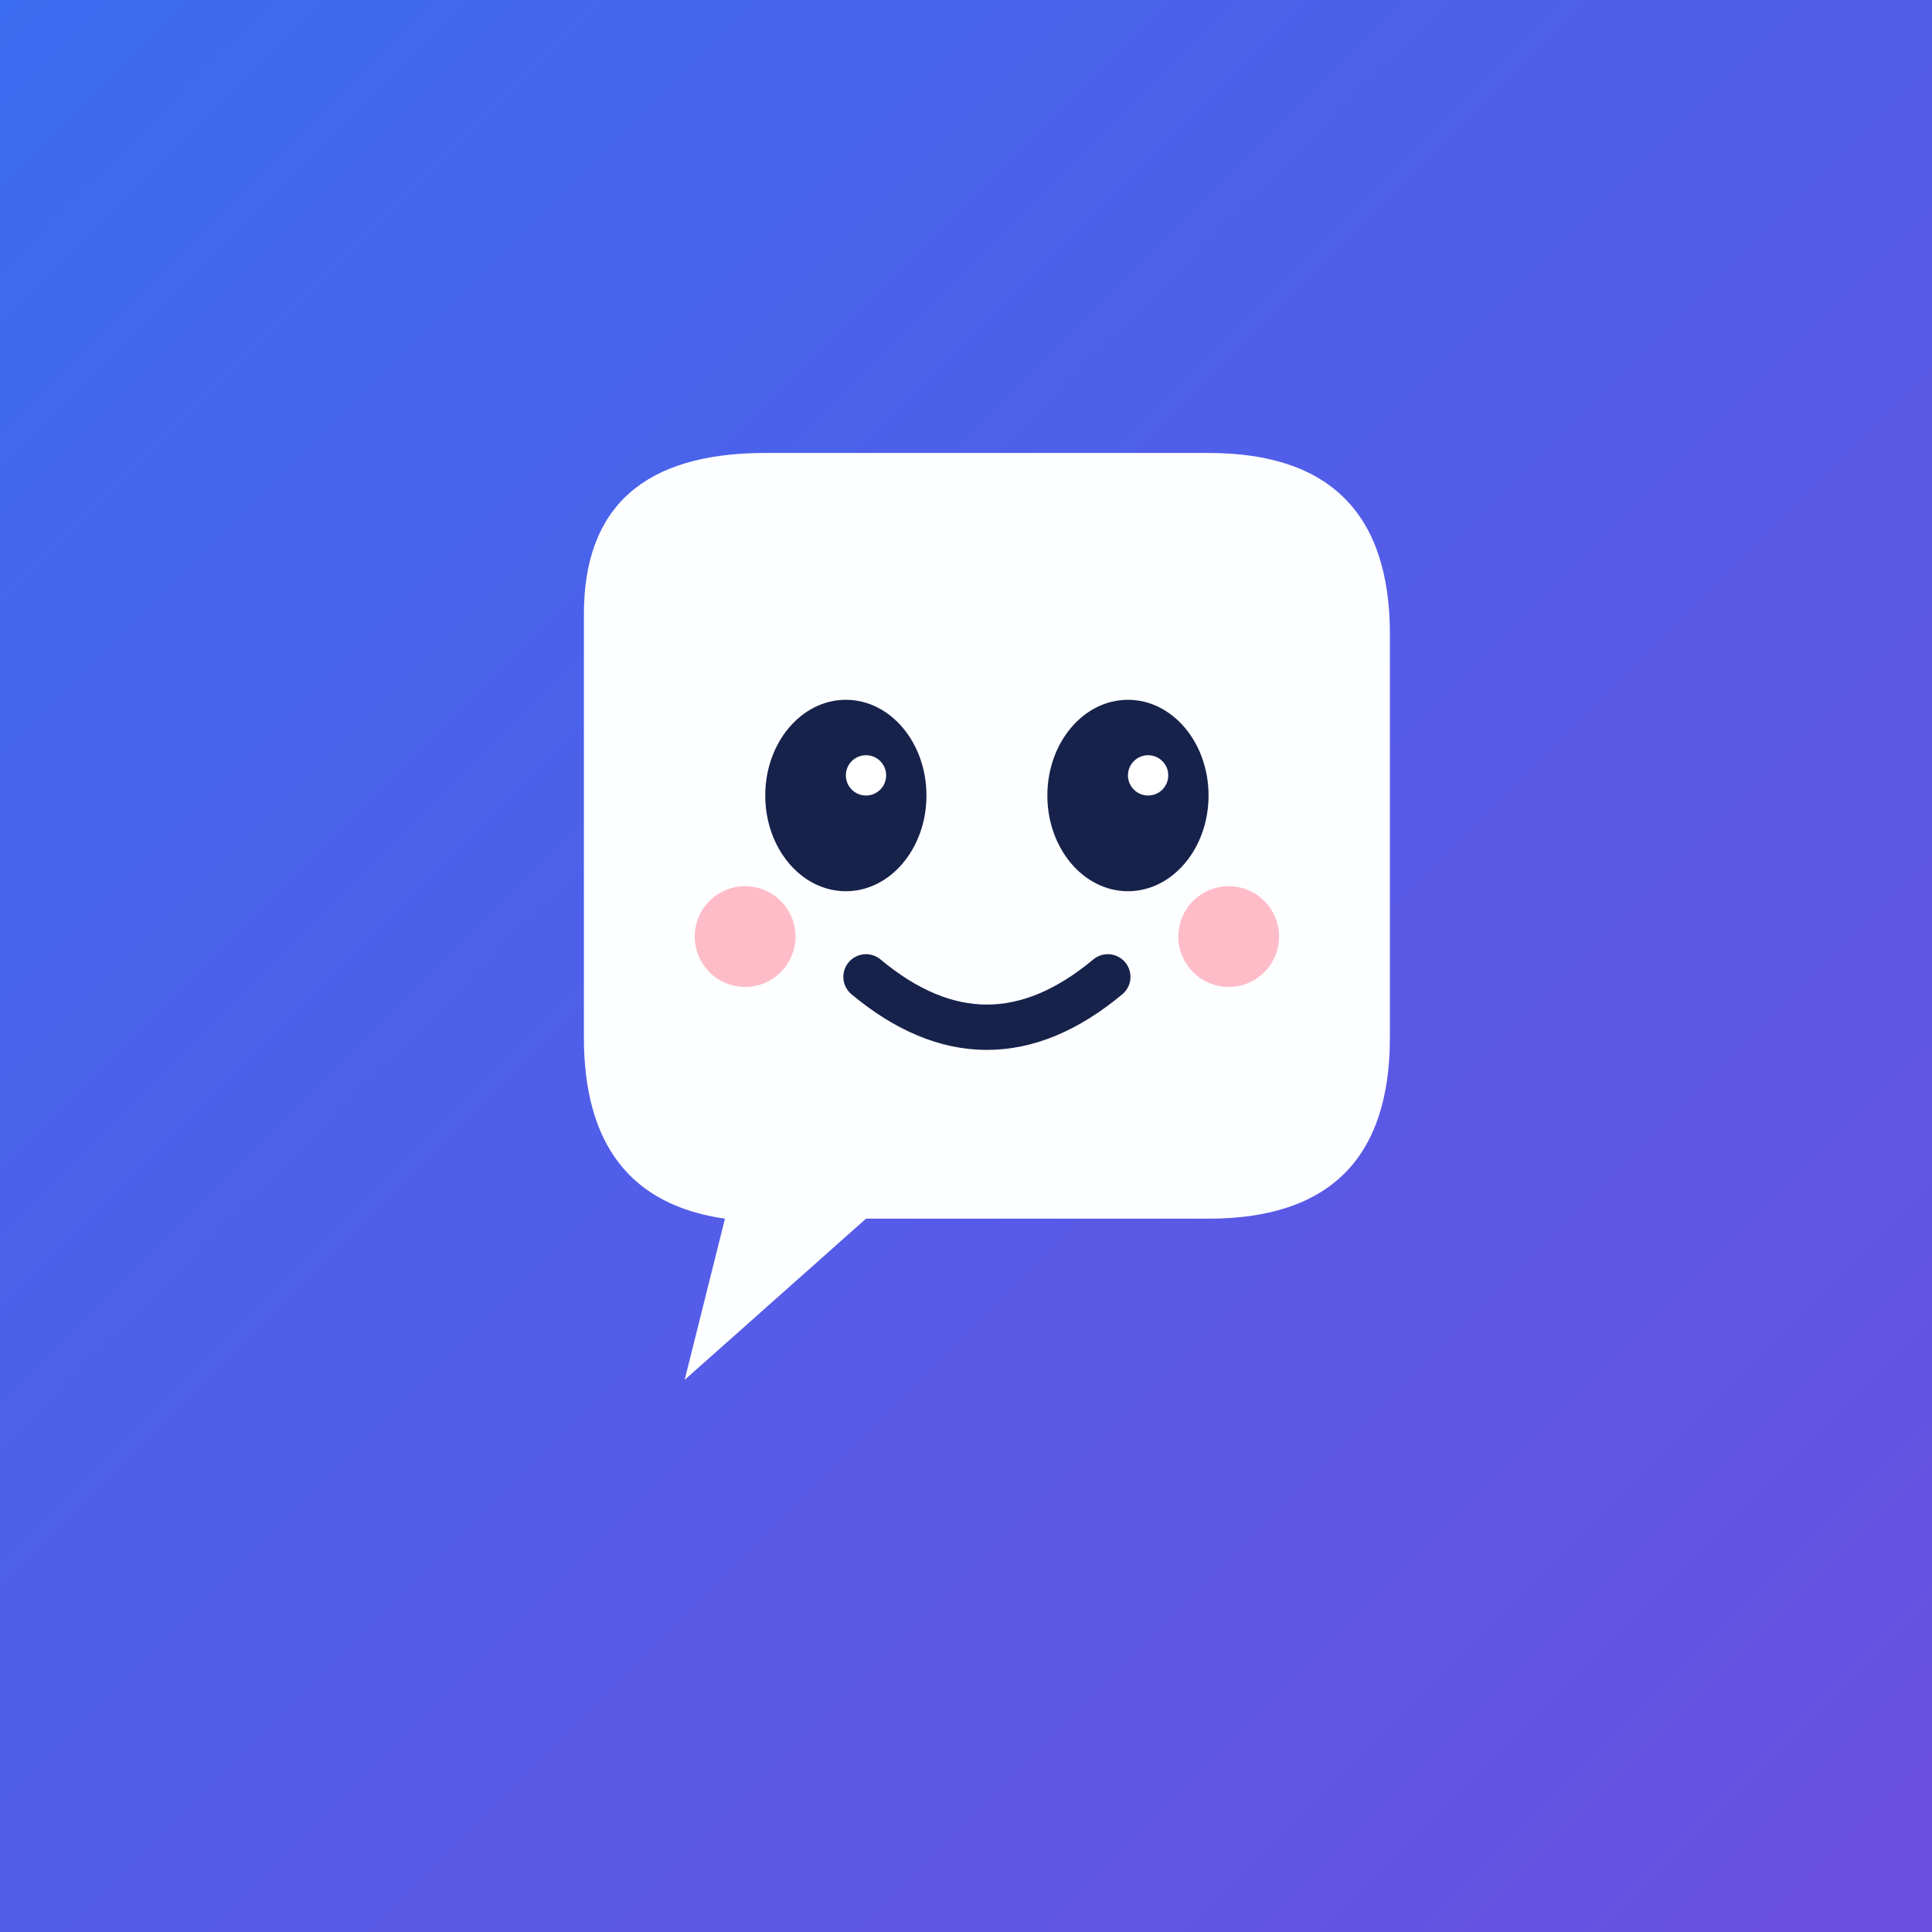
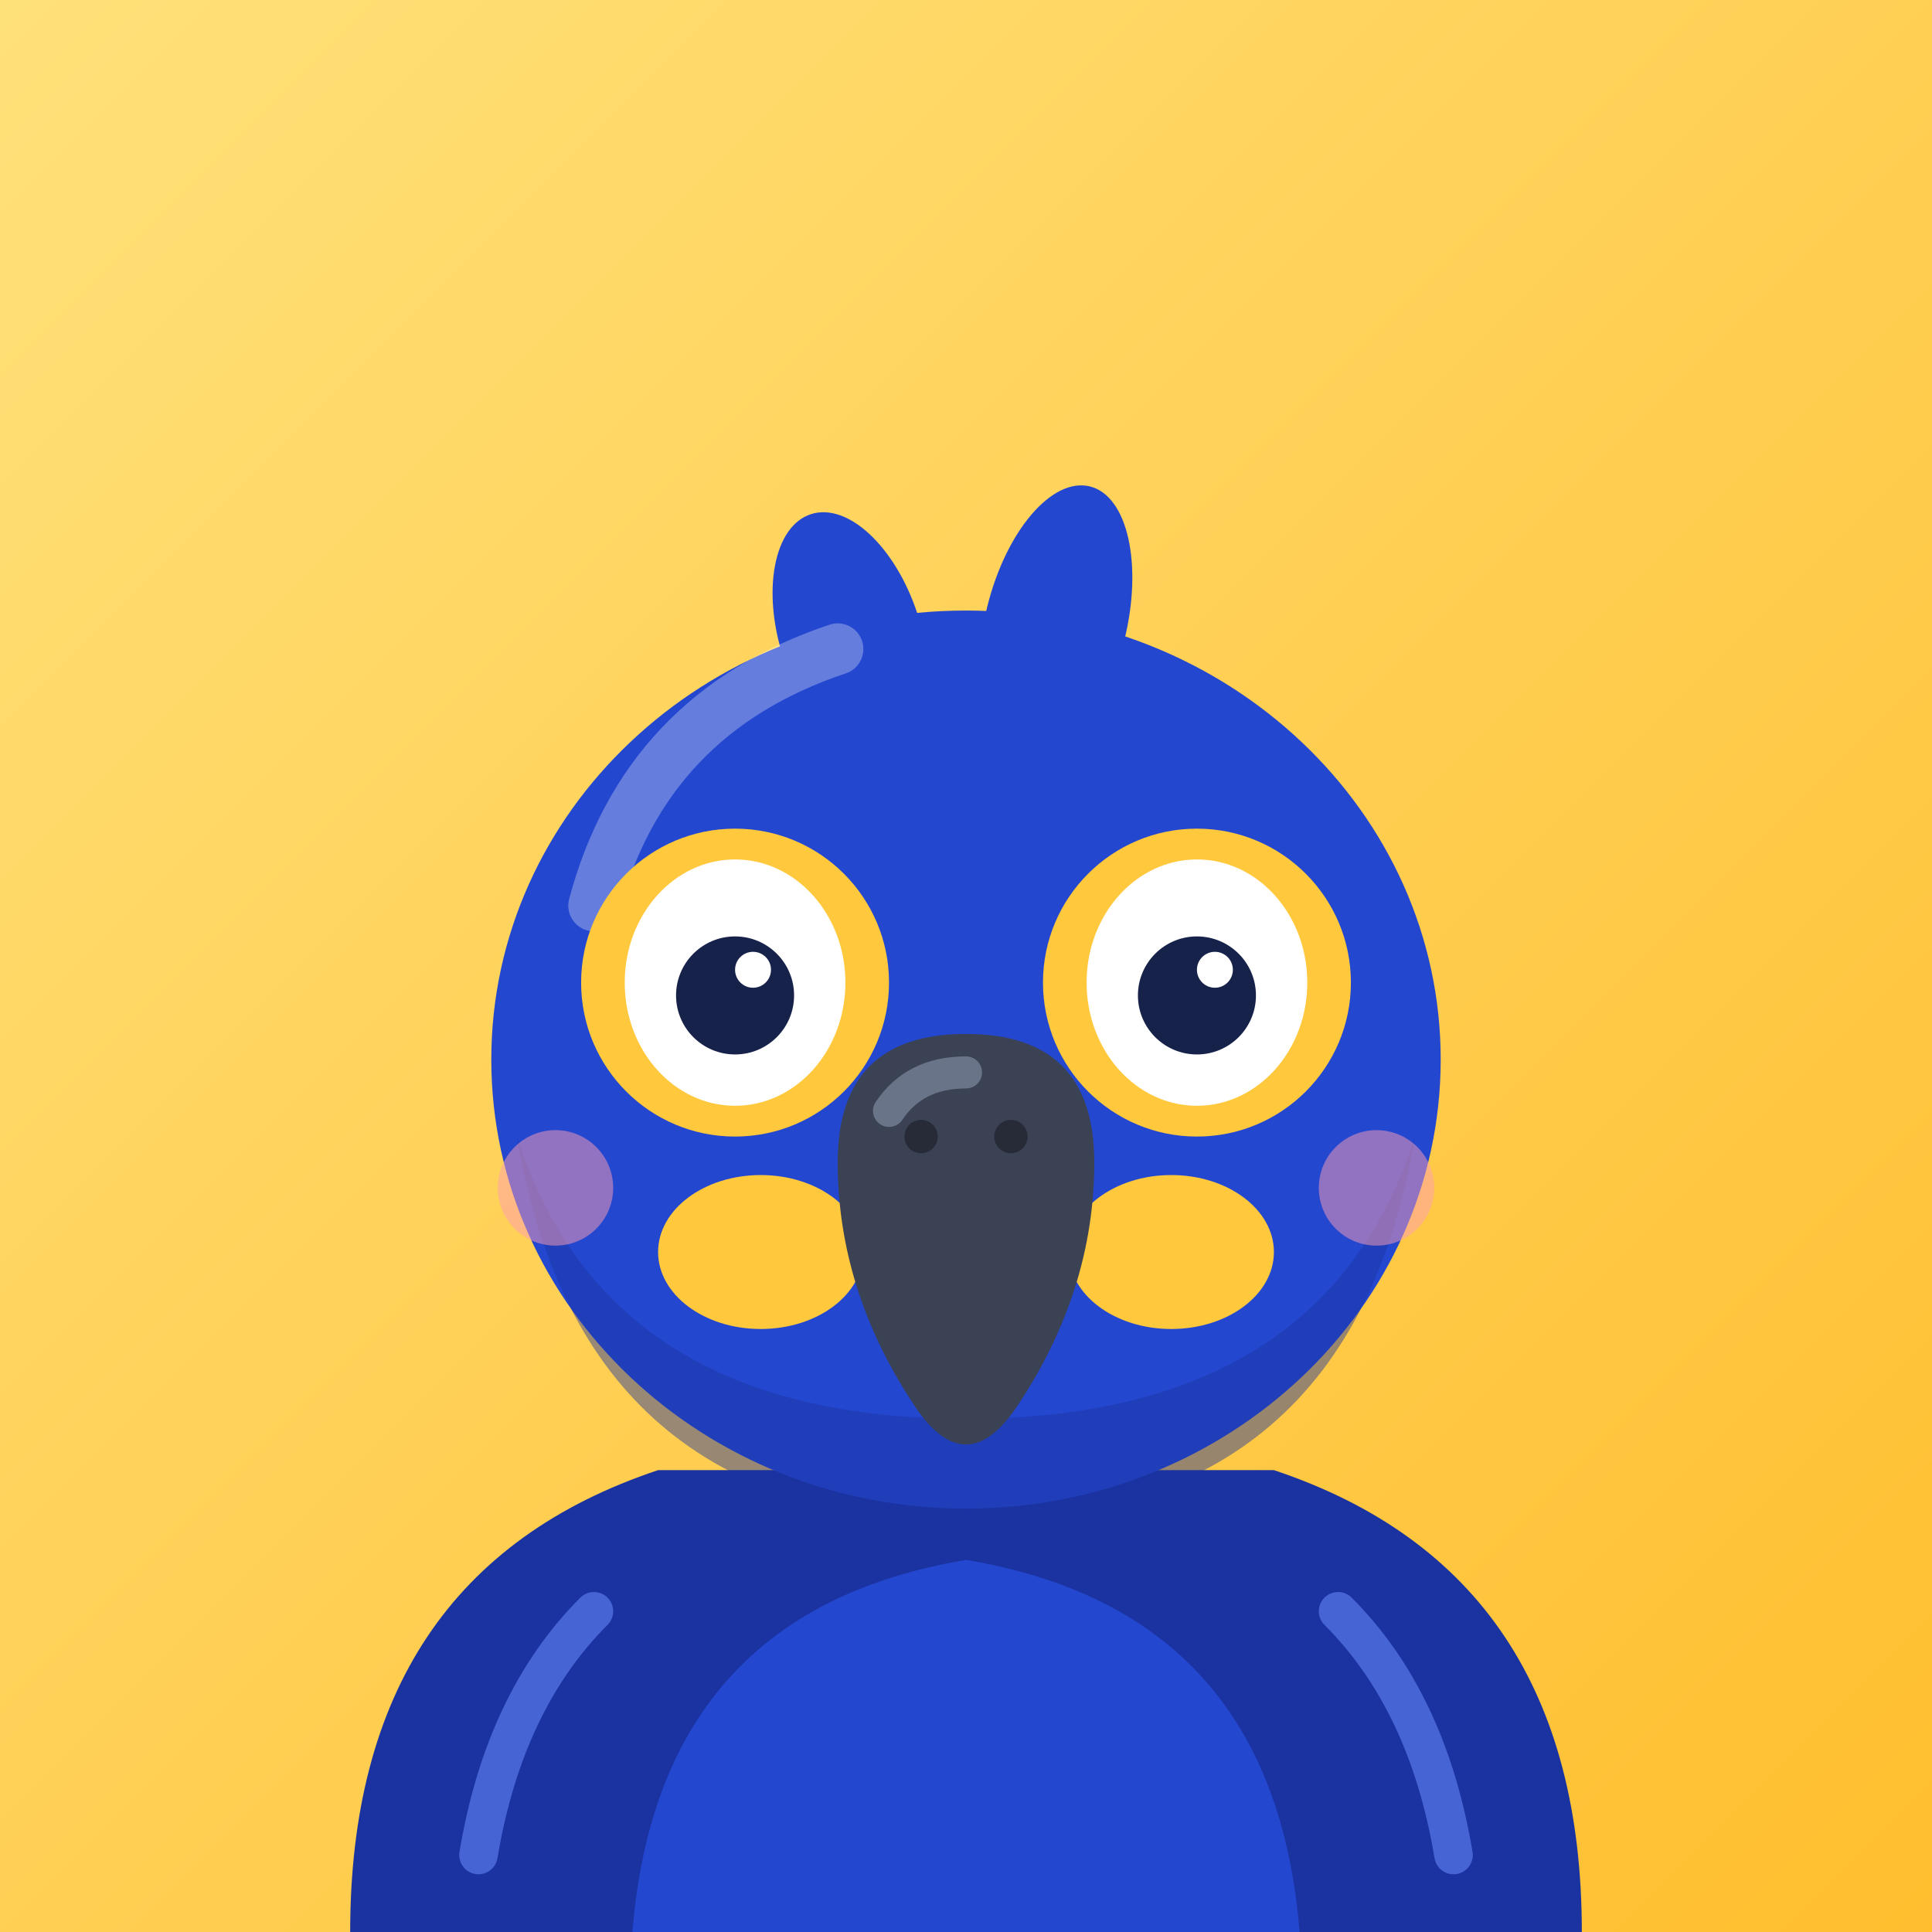
<svg xmlns="http://www.w3.org/2000/svg" viewBox="0 0 512 512">
  <defs>
    <linearGradient id="g" x1="0" y1="0" x2="1" y2="1">
-       <stop offset="0" stop-color="#3B6BF0" />
-       <stop offset="1" stop-color="#6B4FE0" />
+       <stop offset="0" stop-color="#FFE17A" />
+       <stop offset="1" stop-color="#FFBE2E" />
    </linearGradient>
  </defs>
-   <rect width="512" height="512" fill="url(#g)" />
-   <g transform="translate(96 88) scale(2.67)">
-     <path d="M22 28 Q22 12 40 12 H84 Q102 12 102 30 V70 Q102 88 84 88 H50 L32 104 L36 88 Q22 86 22 70 Z" fill="#FDFEFF" />
-     <ellipse cx="48" cy="46" rx="8" ry="9.5" fill="#16224A" />
-     <ellipse cx="76" cy="46" rx="8" ry="9.5" fill="#16224A" />
-     <circle cx="50" cy="44" r="2" fill="#fff" />
-     <circle cx="78" cy="44" r="2" fill="#fff" />
-     <path d="M50 64 Q62 74 74 64" stroke="#16224A" stroke-width="4.5" stroke-linecap="round" fill="none" />
-     <circle cx="38" cy="60" r="5" fill="#FF9FB2" opacity=".7" />
-     <circle cx="86" cy="60" r="5" fill="#FF9FB2" opacity=".7" />
+   <rect width="512" height="512" rx="0" fill="url(#g)" />
+   <g transform="translate(52 104) scale(3.4)">
+     <g class="lou__corpo">
+       <path d="M12 120 Q12 92 36 84 H84 Q108 92 108 120 Z" fill="#1A33A0" />
+       <path d="M34 120 Q36 95 60 91 Q84 95 86 120 Z" fill="#2447D0" />
+       <path d="M22 114 Q24 102 31 95" stroke="#6C8DFF" stroke-width="3" stroke-linecap="round" fill="none" opacity=".55" />
+       <path d="M98 114 Q96 102 89 95" stroke="#6C8DFF" stroke-width="3" stroke-linecap="round" fill="none" opacity=".55" />
+       <ellipse cx="51" cy="19" rx="5.5" ry="10" fill="#2447D0" transform="rotate(-18 51 19)" />
+       <ellipse cx="67" cy="18" rx="5.5" ry="11" fill="#2447D0" transform="rotate(14 67 18)" />
+       <ellipse cx="60" cy="52" rx="37" ry="35" fill="#2447D0" />
+       <path d="M25 58 Q30 88 60 88 Q90 88 95 58 Q88 80 60 80 Q32 80 25 58 Z" fill="#1A33A0" opacity=".45" />
+       <path d="M31 40 Q35 25 50 20" stroke="#fff" stroke-width="4" stroke-linecap="round" fill="none" opacity=".3" />
+       <ellipse cx="44" cy="67" rx="8" ry="6" fill="#FFC83D" />
+       <ellipse cx="76" cy="67" rx="8" ry="6" fill="#FFC83D" />
+       <g class="lou__olhos">
+         <circle cx="42" cy="46" r="12" fill="#FFC83D" />
+         <ellipse cx="42" cy="46" rx="8.6" ry="9.6" fill="#fff" />
+         <circle cx="42" cy="47" r="4.6" fill="#16224A" />
+         <circle cx="43.4" cy="45" r="1.4" fill="#fff" />
+         <circle cx="78" cy="46" r="12" fill="#FFC83D" />
+         <ellipse cx="78" cy="46" rx="8.6" ry="9.6" fill="#fff" />
+         <circle cx="78" cy="47" r="4.6" fill="#16224A" />
+         <circle cx="79.4" cy="45" r="1.4" fill="#fff" />
+       </g>
+       <circle cx="28" cy="62" r="4.5" fill="#FF9FB2" opacity=".5" />
+       <circle cx="92" cy="62" r="4.5" fill="#FF9FB2" opacity=".5" />
+       <path d="M50 60 Q50 50 60 50 Q70 50 70 60 Q70 70 64 79 Q60 85 56 79 Q50 70 50 60 Z" fill="#3A4254" />
+       <path d="M54 56 Q56 53 60 53" stroke="#7A849B" stroke-width="2.5" stroke-linecap="round" fill="none" opacity=".75" />
+       <circle cx="56.5" cy="58" r="1.3" fill="#000" opacity=".35" />
+       <circle cx="63.5" cy="58" r="1.3" fill="#000" opacity=".35" />
+     </g>
  </g>
</svg>
